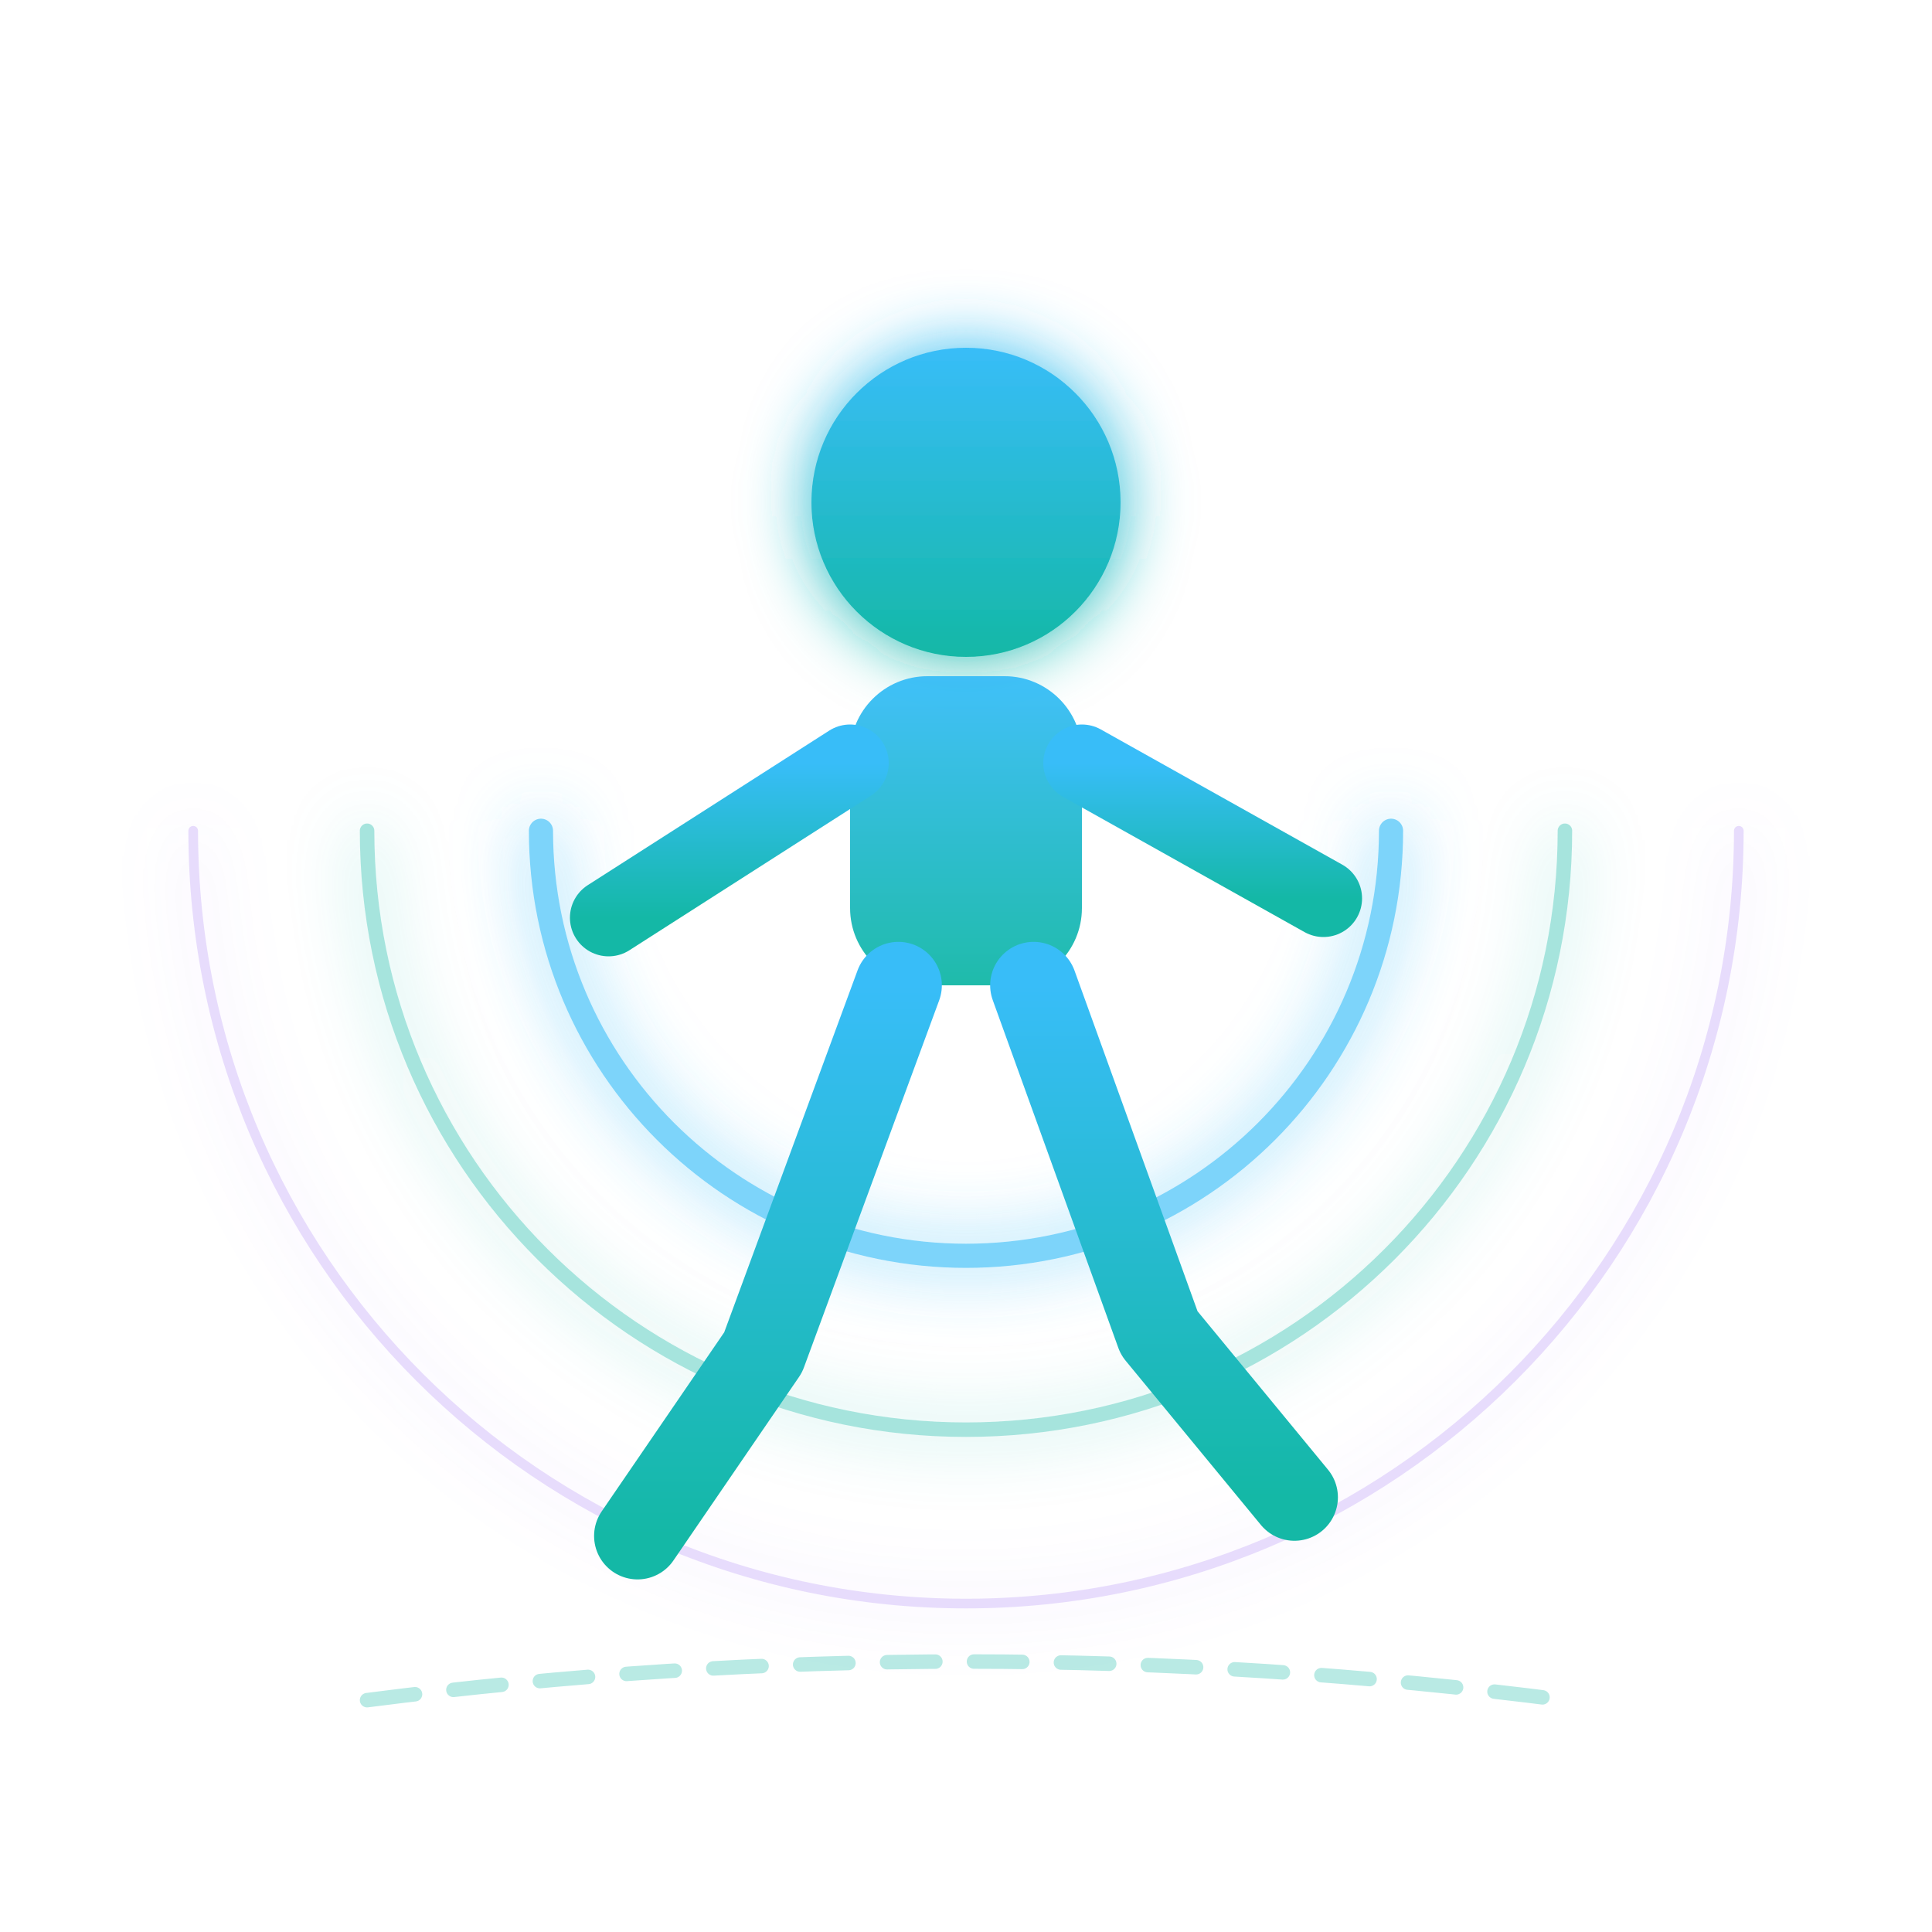
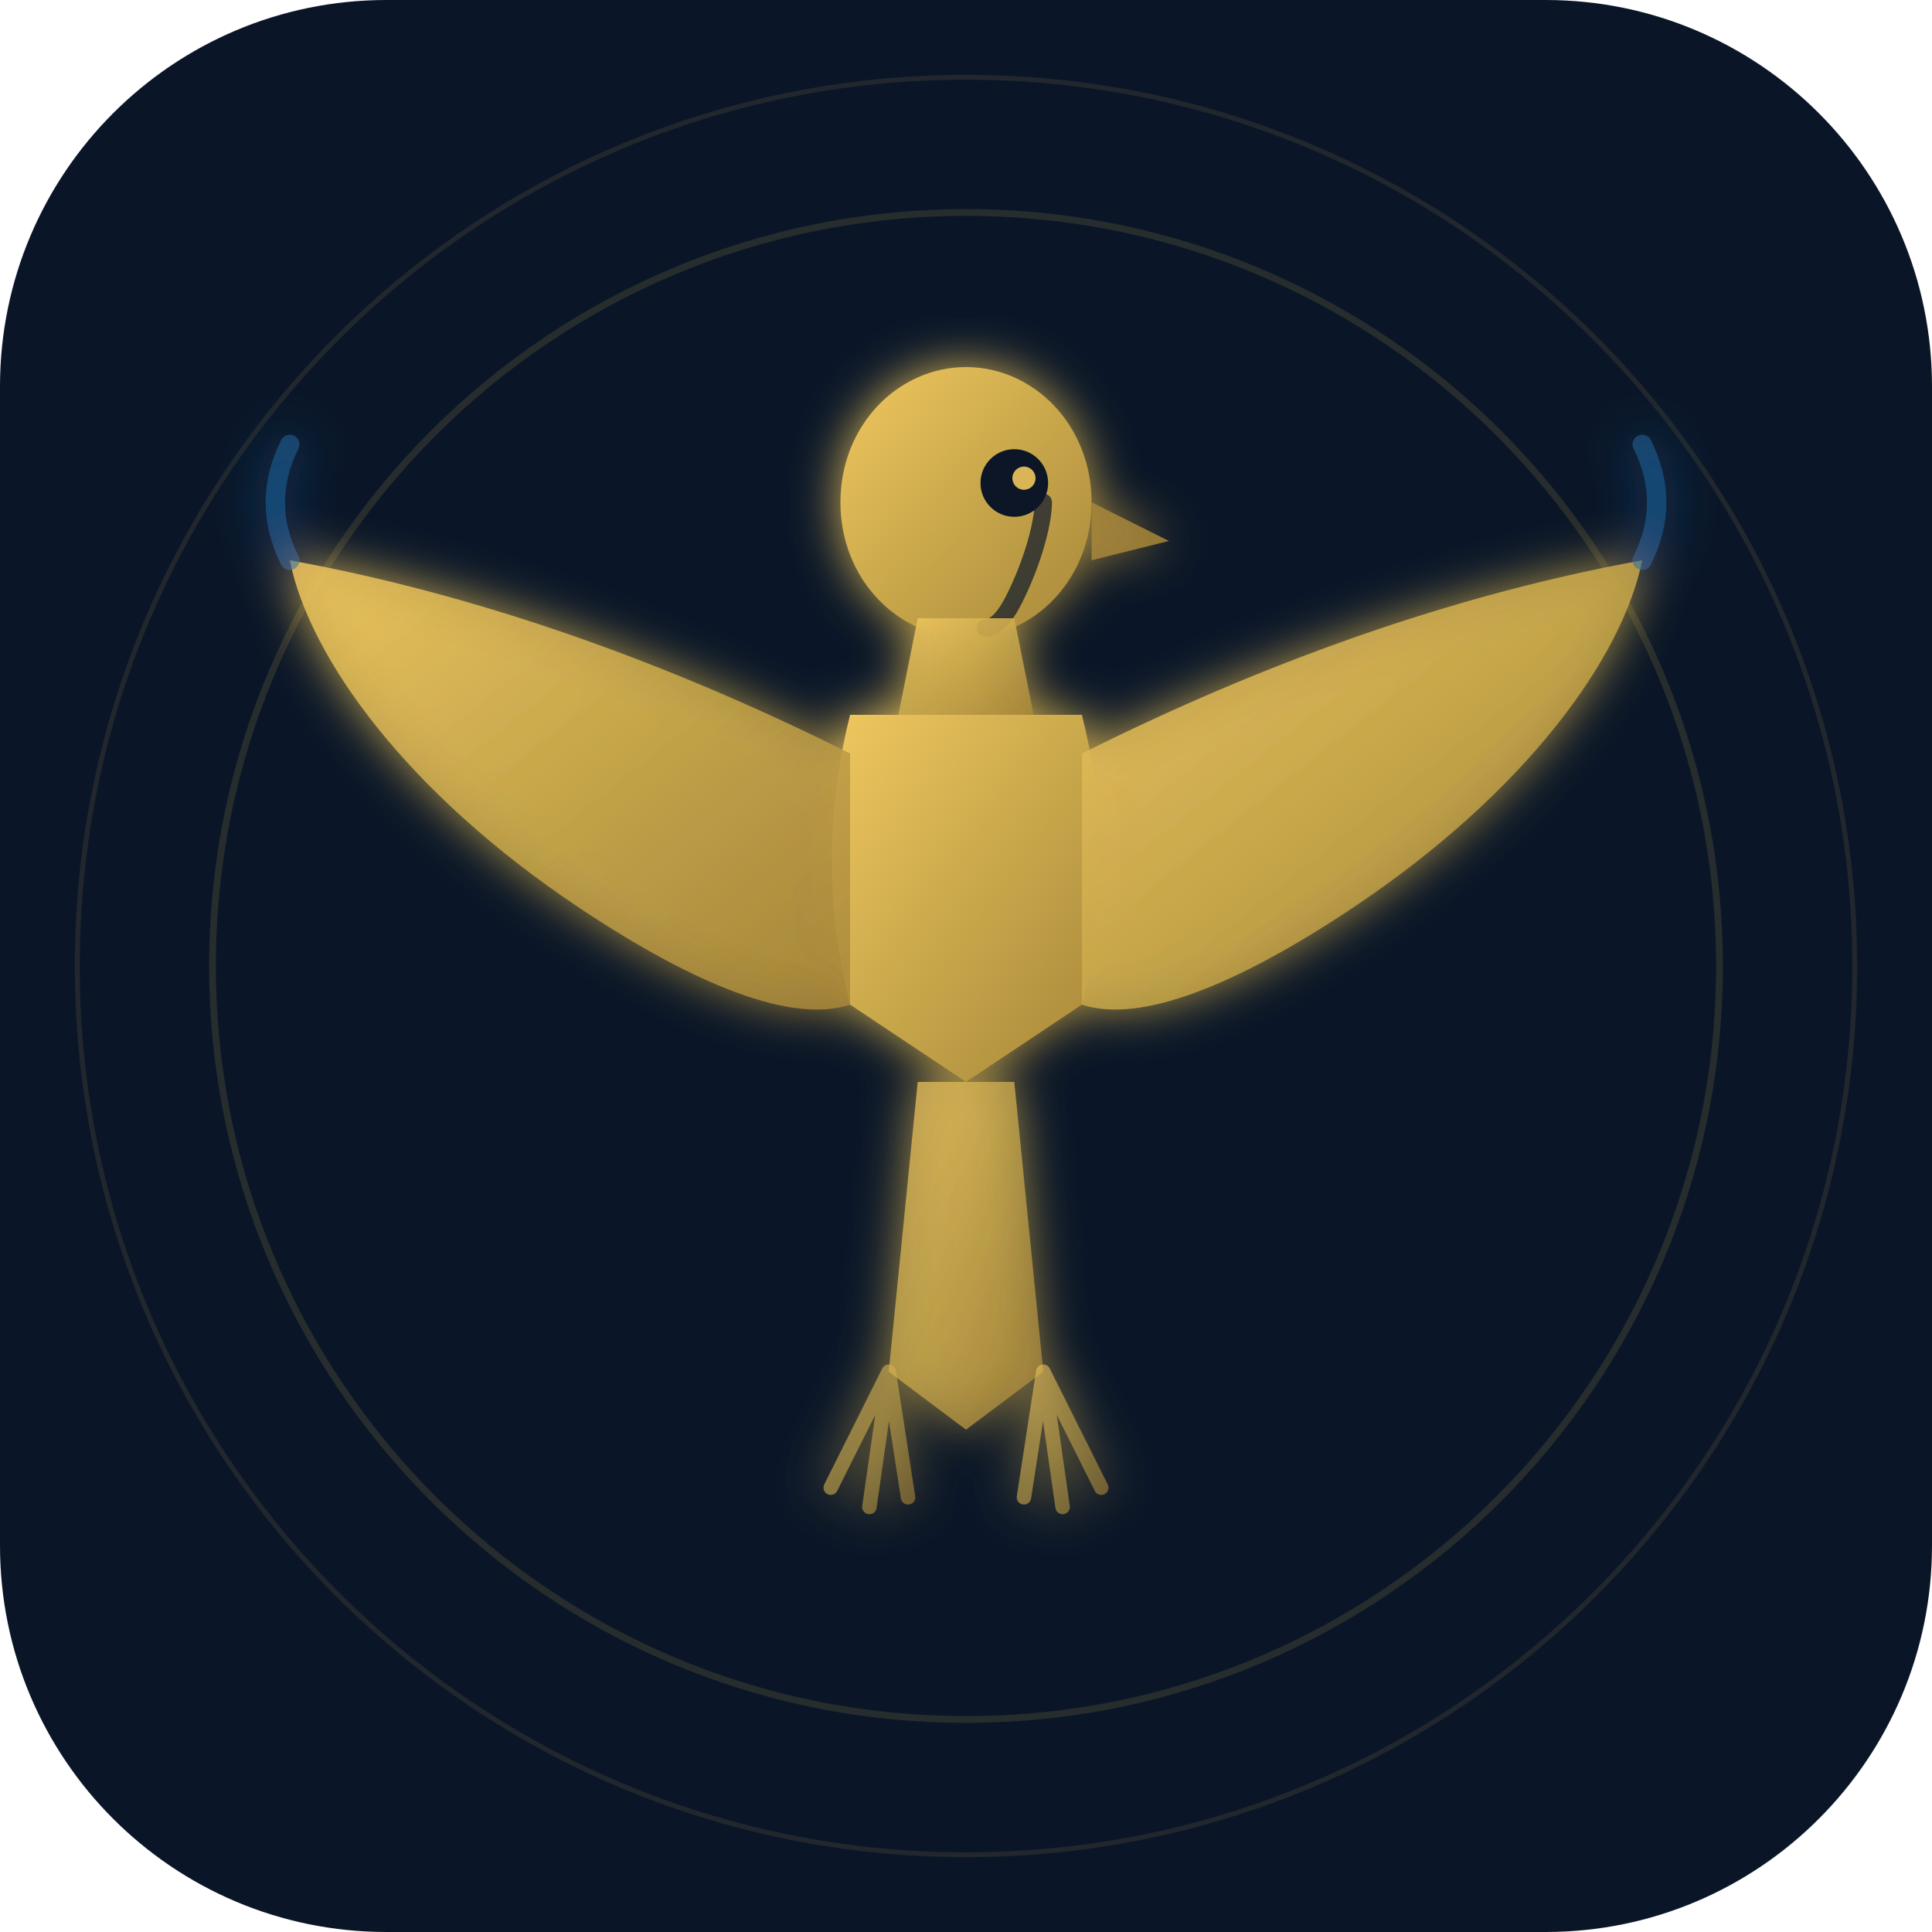
<svg xmlns="http://www.w3.org/2000/svg" width="200" height="200" viewBox="0 0 200 200" fill="none">
+   <rect width="200" height="200" rx="40" fill="#0A1628" />
  <defs>
-     <linearGradient id="body" x1="0" y1="0" x2="0" y2="1">
-       <stop offset="0%" stop-color="#38BDF8" />
-       <stop offset="100%" stop-color="#14B8A6" />
+     <linearGradient id="fg" x1="0" y1="0" x2="1" y2="1">
+       <stop offset="0%" stop-color="#F0C75E" />
+       <stop offset="50%" stop-color="#C9A84C" />
+       <stop offset="100%" stop-color="#A8873A" />
    </linearGradient>
-     <filter id="glow" x="-50%" y="-50%" width="200%" height="200%">
-       <feGaussianBlur in="SourceGraphic" stdDeviation="3.5" result="b" />
+     <filter id="gl" x="-30%" y="-30%" width="160%" height="160%">
+       <feGaussianBlur in="SourceGraphic" stdDeviation="2.5" result="b" />
      <feMerge>
        <feMergeNode in="b" />
        <feMergeNode in="SourceGraphic" />
      </feMerge>
    </filter>
  </defs>
-   <path d="M56 86 A44 44 0 0 0 144 86" stroke="#38BDF8" stroke-width="2.5" stroke-linecap="round" opacity="0.65" filter="url(#glow)" />
-   <path d="M38 86 A62 62 0 0 0 162 86" stroke="#14B8A6" stroke-width="1.5" stroke-linecap="round" opacity="0.38" filter="url(#glow)" />
-   <path d="M20 86 A80 80 0 0 0 180 86" stroke="#7C3AED" stroke-width="1" stroke-linecap="round" opacity="0.18" filter="url(#glow)" />
-   <path d="M38 176 Q100 168 162 176" stroke="#14B8A6" stroke-width="1.5" stroke-dasharray="5 4" stroke-linecap="round" opacity="0.3" />
-   <circle cx="100" cy="52" r="16" fill="url(#body)" filter="url(#glow)" />
-   <rect x="88" y="70" width="24" height="32" rx="8" fill="url(#body)" opacity="0.95" />
-   <line x1="88" y1="79" x2="63" y2="95" stroke="url(#body)" stroke-width="8" stroke-linecap="round" />
-   <line x1="112" y1="79" x2="137" y2="93" stroke="url(#body)" stroke-width="8" stroke-linecap="round" />
-   <path d="M93 102 L79 140 L66 159" stroke="url(#body)" stroke-width="9" stroke-linecap="round" stroke-linejoin="round" />
-   <path d="M107 102 L120 138 L134 155" stroke="url(#body)" stroke-width="9" stroke-linecap="round" stroke-linejoin="round" />
+   <circle cx="100" cy="100" r="92" stroke="#C9A84C" stroke-width="0.5" opacity="0.12" />
+   <circle cx="100" cy="100" r="78" stroke="#C9A84C" stroke-width="0.7" opacity="0.15" />
+   <g filter="url(#gl)">
+     <path d="M100 38 C107 38 113 44 113 52 C113 60 107 66 100 66 C93 66 87 60 87 52 C87 44 93 38 100 38Z" fill="url(#fg)" />
+     <circle cx="105" cy="50" r="3.5" fill="#0A1628" />
+     <circle cx="106" cy="49.5" r="1.2" fill="#F0C75E" opacity="0.9" />
+     <path d="M108 52 C108 54 107 58 105 62 C104 64 103 65 102 65" stroke="#0A1628" stroke-width="1.8" stroke-linecap="round" fill="none" opacity="0.7" />
+     <path d="M113 52 L121 56 L113 58" fill="#A8873A" opacity="0.85" />
+     <path d="M95 64 L93 74 L107 74 L105 64" fill="url(#fg)" opacity="0.9" />
+     <path d="M88 74 C86 82 85 92 88 104 L100 112 L112 104 C115 92 114 82 112 74 Z" fill="url(#fg)" />
+     <path d="M112 78 C128 70 148 62 170 58 C168 68 158 82 140 94 C128 102 118 106 112 104" fill="url(#fg)" opacity="0.85" />
+     <path d="M88 78 C72 70 52 62 30 58 C32 68 42 82 60 94 C72 102 82 106 88 104" fill="url(#fg)" opacity="0.85" />
+     <path d="M170 58 C172 54 172 50 170 46" stroke="#1B6CA8" stroke-width="2" stroke-linecap="round" opacity="0.5" />
+     <path d="M30 58 C28 54 28 50 30 46" stroke="#1B6CA8" stroke-width="2" stroke-linecap="round" opacity="0.5" />
+     <path d="M95 112 L92 142 L100 148 L108 142 L105 112" fill="url(#fg)" opacity="0.75" />
+     <path d="M92 142 L86 154 M92 142 L90 156 M92 142 L94 155" stroke="url(#fg)" stroke-width="1.5" stroke-linecap="round" opacity="0.6" />
+     <path d="M108 142 L114 154 M108 142 L110 156 M108 142 L106 155" stroke="url(#fg)" stroke-width="1.5" stroke-linecap="round" opacity="0.6" />
+   </g>
</svg>
